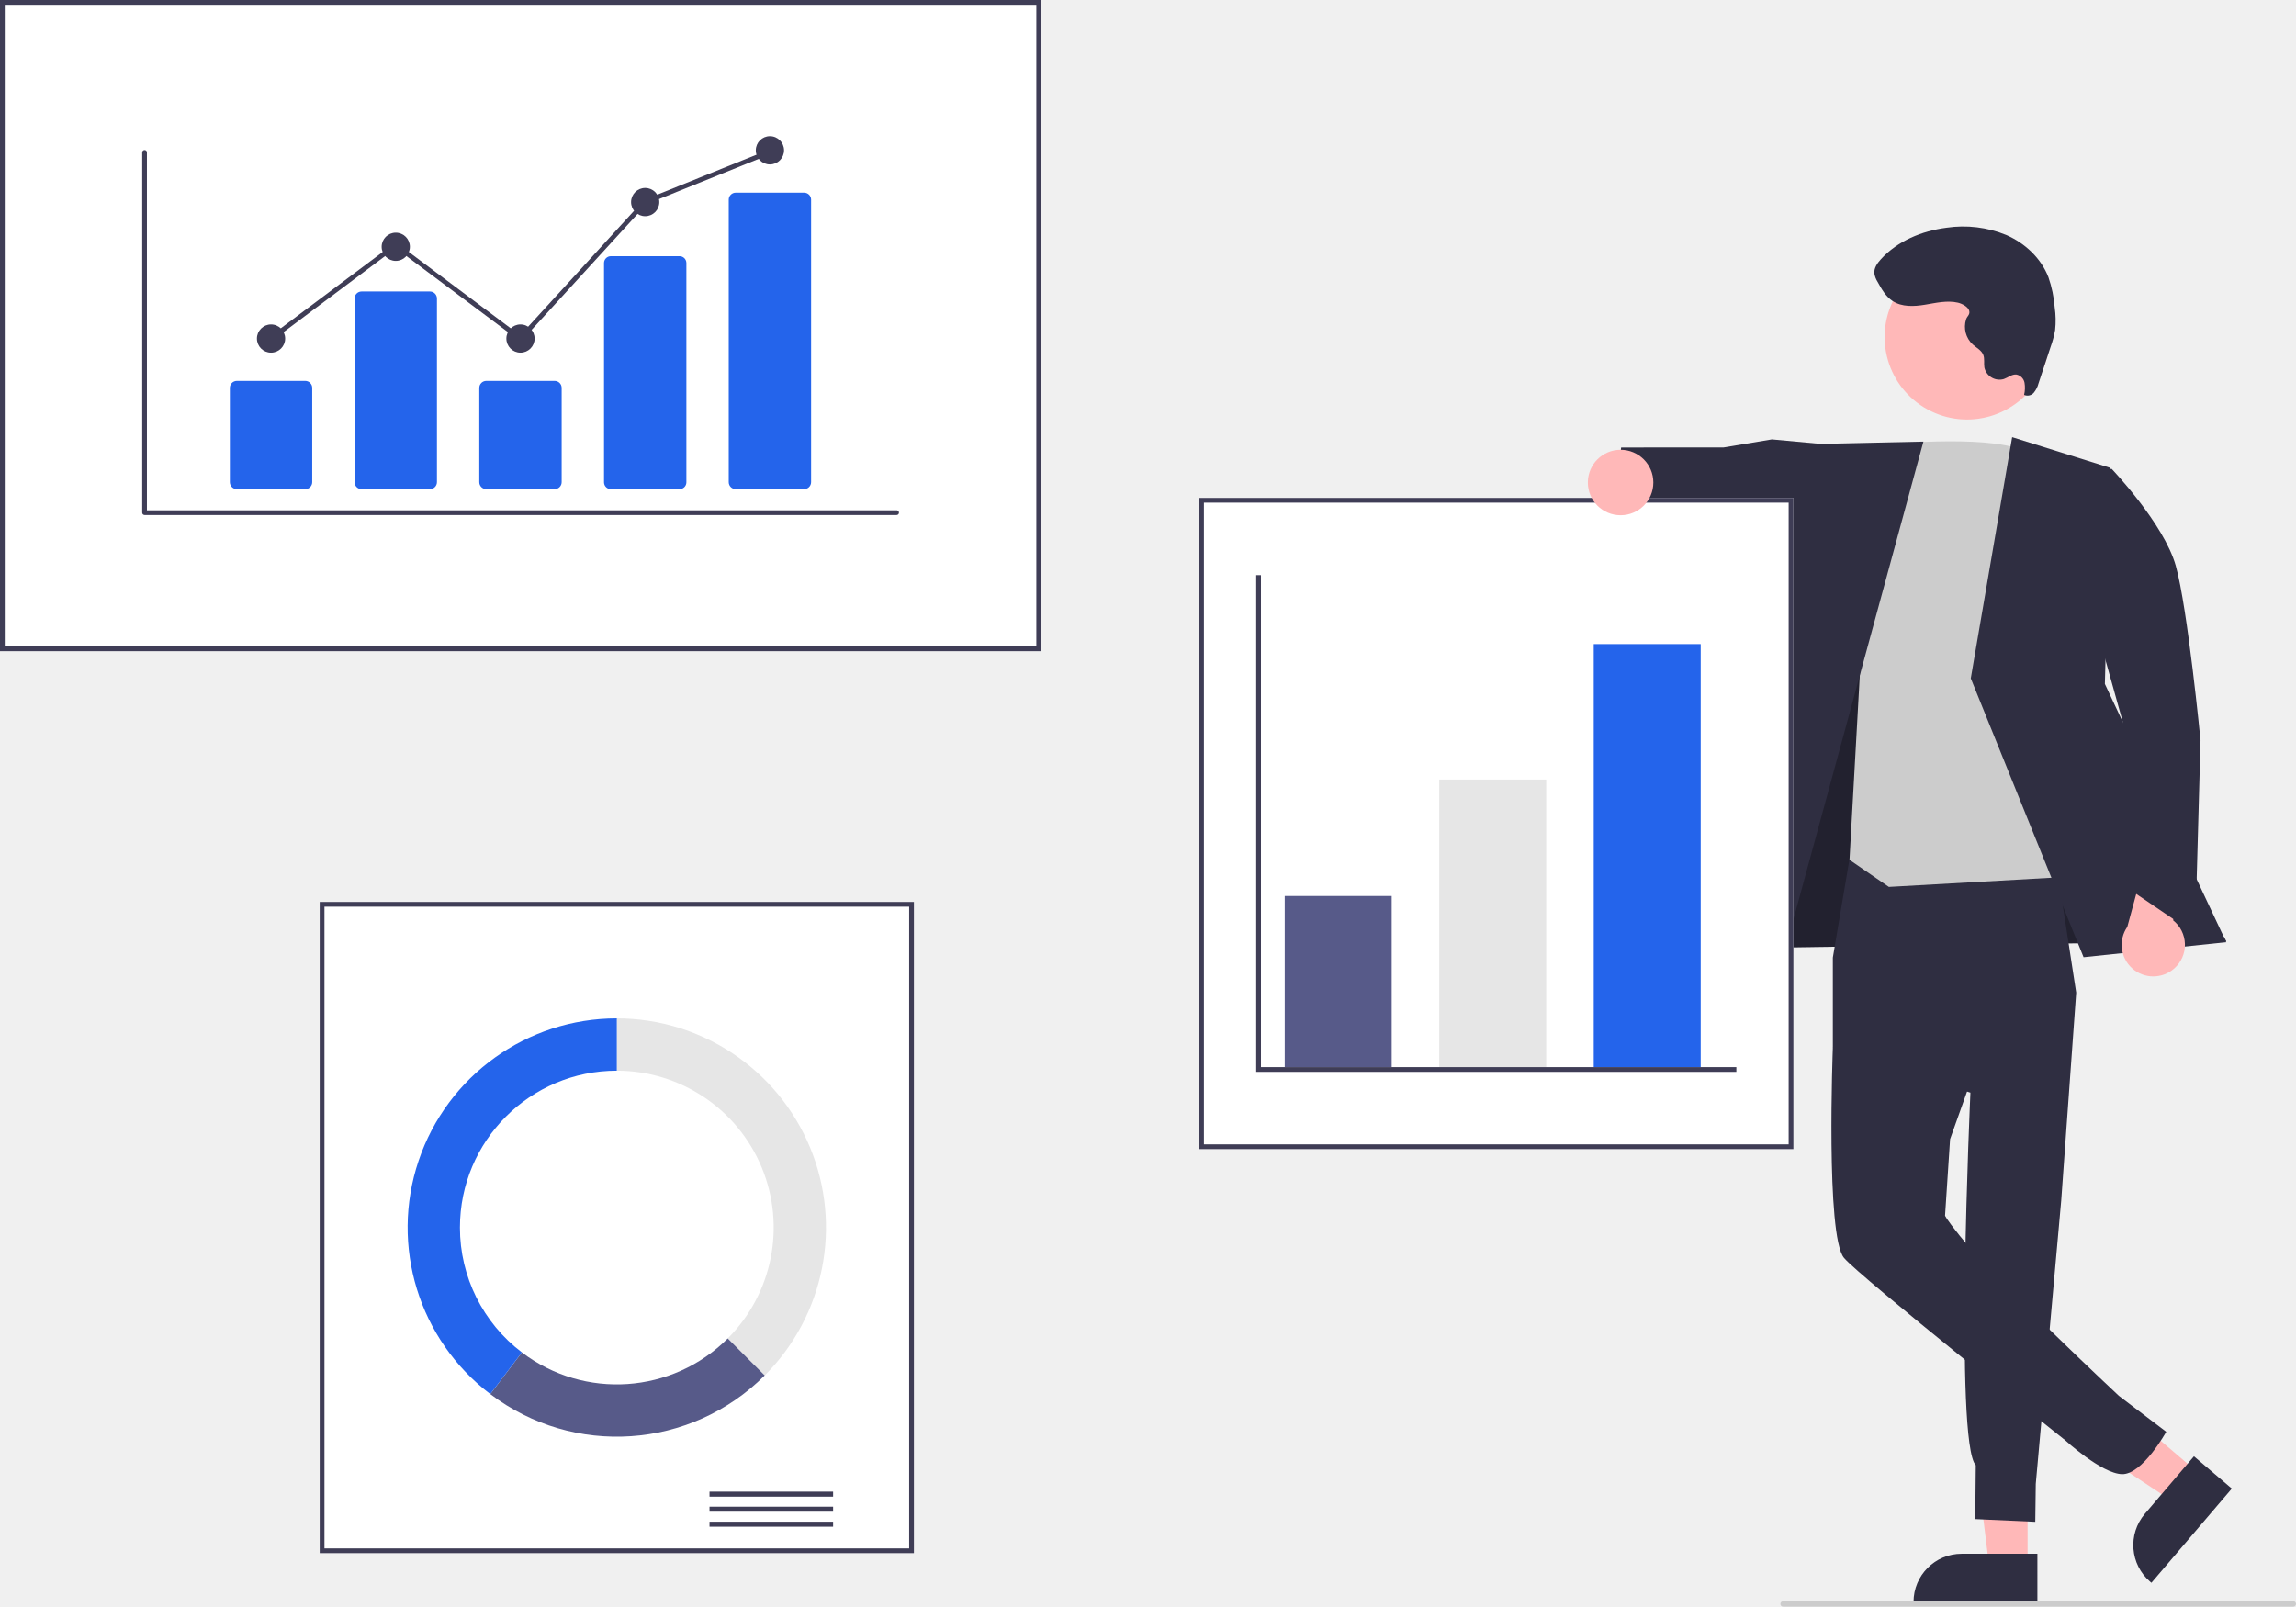
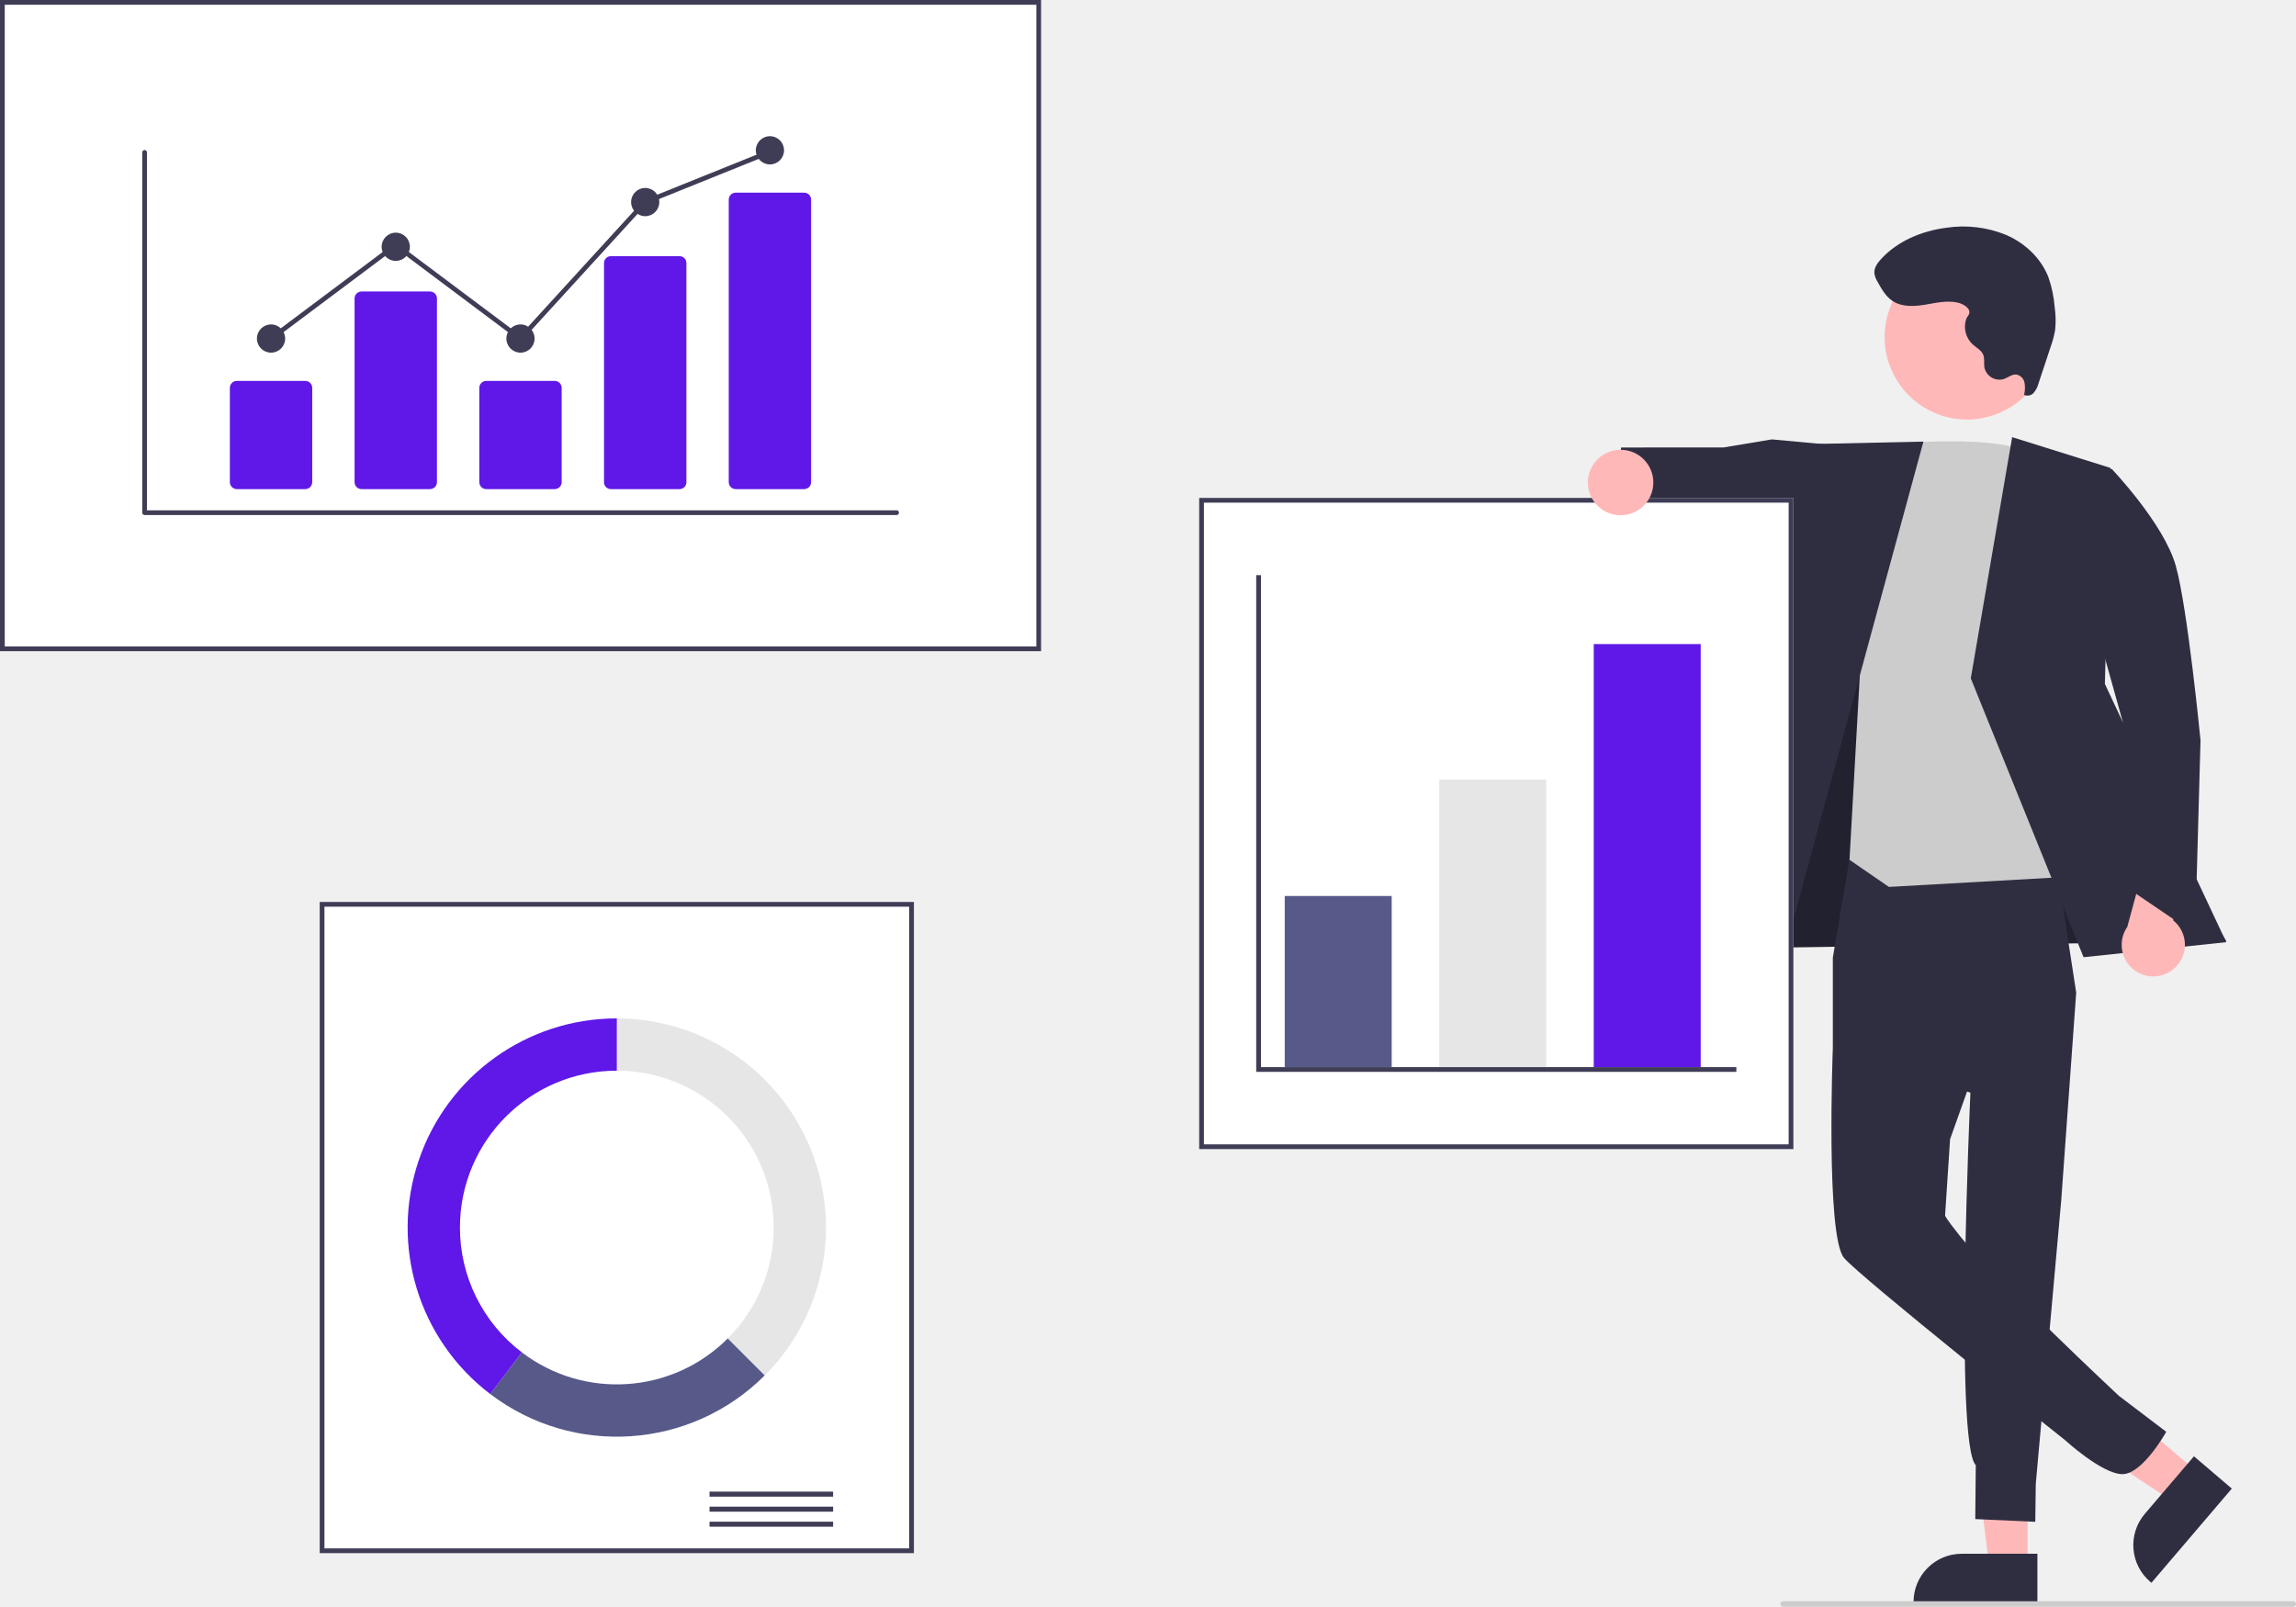
<svg xmlns="http://www.w3.org/2000/svg" data-name="Layer 1" width="841.59" height="589" viewBox="0 0 841.59 589">
  <polygon points="743.208 574.193 729.128 574.192 722.43 519.885 743.21 519.886 743.208 574.193" fill="#ffb8b8" />
  <path d="M926.003,743.341l-45.399-.002V742.765A17.671,17.671,0,0,1,898.275,725.095h.001l27.728.001Z" transform="translate(-179.2049 -155.5)" fill="#2f2e41" />
  <polygon points="805.349 539.578 796.21 550.289 750.55 520.133 764.039 504.326 805.349 539.578" fill="#ffb8b8" />
  <path d="M997.267,701.206l-29.469,34.534-.437-.373a17.671,17.671,0,0,1-1.972-24.912l.001-.001,17.999-21.092Z" transform="translate(-179.2049 -155.5)" fill="#2f2e41" />
  <polygon points="643.236 307.117 638.853 347.537 816.024 345.01 738.759 219.114 675.673 216.848 643.236 307.117" fill="#2f2e41" />
  <polygon points="643.236 307.117 638.853 347.537 816.024 345.01 738.759 219.114 675.673 216.848 643.236 307.117" opacity="0.28" />
  <path d="M857.28,469.556l-6.255,36.984v33.058L901.455,556.06s-5.904,128.404,1.967,136.583l-.193,19.742,22,1,.179-13.894L934.735,595.635l5.493-76.25-8.907-57.811Z" transform="translate(-179.2049 -155.5)" fill="#2f2e41" />
  <path d="M896.35,501.392l-45.325,38.206s-2.653,68.932,4.084,77.016c5.786,6.943,81.038,66.832,81.038,66.832s13.374,12.268,20.869,12.464,16.213-15.525,16.213-15.525l-17.358-13.188S910.901,625.22,897.549,608.53c-5.389-6.737-5.389-7.41-5.389-7.41l1.841-28.014,18.525-51.991Z" transform="translate(-179.2049 -155.5)" fill="#2f2e41" />
  <polygon points="669.024 162.885 649.482 161.079 631.756 164.033 594.222 164.045 591.024 191.249 625.277 198.914 633.624 194.823 668.419 208.08 669.024 162.885" fill="#2f2e41" />
  <path d="M871.569,318.3s41.474-3.886,50.905,3.524,29.641,154.266,29.641,154.266l-80.545,4.546-14.44-9.935,4.099-73.317Z" transform="translate(-179.2049 -155.5)" fill="#ccc" />
  <polygon points="705.024 161.885 659.275 162.889 616.622 355.62 650.305 363.031 705.024 161.885" fill="#2f2e41" />
  <polygon points="737.546 160.256 773.583 171.535 771.536 250.722 816.024 345.396 763.725 350.905 722.386 248.675 737.546 160.256" fill="#2f2e41" />
  <path d="M976.176,510.513a11.513,11.513,0,0,0-.436-17.649l7.25-25.291-14.295-8.154-9.737,35.86a11.576,11.576,0,0,0,17.218,15.234Z" transform="translate(-179.2049 -155.5)" fill="#ffb8b8" />
  <path d="M931.905,329.234l21.323-1.85s19.143,20.022,23.498,35.524,9.071,64.005,9.071,64.005l-1.967,70.955L958.905,480.943l-1.672-61.031Z" transform="translate(-179.2049 -155.5)" fill="#2f2e41" />
  <circle cx="900.239" cy="279.072" r="30.227" transform="translate(44.35273 779.6309) rotate(-61.33681)" fill="#ffb8b8" />
  <path d="M896.869,266.453c-3.966-.916-8.083.099-12.099.757s-8.443.875-11.841-1.366c-2.509-1.655-4.052-4.393-5.501-7.027a8.088,8.088,0,0,1-1.183-3.101c-.171-1.948,1.069-3.725,2.384-5.172,6.112-6.718,15.044-10.396,24.051-11.564a41.554,41.554,0,0,1,21.961,2.682c6.837,2.999,12.715,8.491,15.403,15.456a43.895,43.895,0,0,1,2.301,11.038,32.97,32.97,0,0,1,.155,8.359,35.832,35.832,0,0,1-1.62,6.056l-4.453,13.446a8.859,8.859,0,0,1-1.751,3.466,3.029,3.029,0,0,1-3.547.777,11.04,11.04,0,0,0,.16-4.461,3.764,3.764,0,0,0-2.97-2.995c-1.641-.174-3.043,1.098-4.6,1.646a5.66,5.66,0,0,1-7.035-3.818q-.064-.215-.111-.436c-.246-1.537.167-3.183-.416-4.626-.683-1.691-2.493-2.578-3.853-3.793a8.869,8.869,0,0,1-2.433-9.217c.364-1.119,1.392-1.628,1.187-2.913C900.787,267.963,898.301,266.784,896.869,266.453Z" transform="translate(-179.2049 -155.5)" fill="#2f2e41" />
  <path d="M560.817,394.225H179.205V155.5H560.817Z" transform="translate(-179.2049 -155.5)" fill="#fff" />
  <path d="M560.817,394.225H179.205V155.5H560.817ZM180.947,392.483H559.074V157.243H180.947Z" transform="translate(-179.2049 -155.5)" fill="#3f3d56" />
  <path d="M514.204,724.869H296.389V486.143H514.204Z" transform="translate(-179.2049 -155.5)" fill="#fff" />
  <path d="M514.204,724.869H296.389V486.143H514.204Zm-216.072-1.743H512.462V487.886H298.132Z" transform="translate(-179.2049 -155.5)" fill="#3f3d56" />
  <rect x="260.071" y="546.822" width="45.306" height="1.837" fill="#3f3d56" />
  <rect x="260.071" y="552.332" width="45.306" height="1.837" fill="#3f3d56" />
  <rect x="260.071" y="557.842" width="45.306" height="1.837" fill="#3f3d56" />
  <path d="M405.297,528.835v19.168a57.503,57.503,0,0,1,40.661,98.164l13.554,13.554A76.671,76.671,0,0,0,405.297,528.835Z" transform="translate(-179.2049 -155.5)" fill="#e6e6e6" />
  <path d="M459.511,659.72l-13.554-13.554a57.489,57.489,0,0,1-75.451,5.116l-11.601,15.265A76.669,76.669,0,0,0,459.511,659.72Z" transform="translate(-179.2049 -155.5)" fill="#575a89" />
-   <path d="M347.794,605.506a57.503,57.503,0,0,1,57.503-57.503V528.835a76.67,76.67,0,0,0-46.392,137.713l11.602-15.265A57.403,57.403,0,0,1,347.794,605.506Z" transform="translate(-179.2049 -155.5)" fill="#2464eb" />
+   <path d="M347.794,605.506a57.503,57.503,0,0,1,57.503-57.503V528.835a76.67,76.67,0,0,0-46.392,137.713l11.602-15.265A57.403,57.403,0,0,1,347.794,605.506Z" transform="translate(-179.2049 -155.5)" fill="#5f18e7" />
  <path d="M836.57,576.755H618.755V338.029H836.57Z" transform="translate(-179.2049 -155.5)" fill="#fff" />
  <path d="M836.57,576.755H618.755V338.029H836.57ZM620.498,575.012H834.828V339.771H620.498Z" transform="translate(-179.2049 -155.5)" fill="#3f3d56" />
  <rect x="470.916" y="328.465" width="39.207" height="62.731" fill="#575a89" />
  <rect x="527.548" y="285.773" width="39.207" height="105.422" fill="#e6e6e6" />
-   <rect x="584.18" y="236.112" width="39.207" height="155.084" fill="#2464eb" />
+   <rect x="584.18" y="236.112" width="39.207" height="155.084" fill="#5f18e7" />
  <polygon points="636.455 392.939 460.461 392.939 460.461 210.845 462.203 210.845 462.203 391.196 636.455 391.196 636.455 392.939" fill="#3f3d56" />
  <circle cx="594.024" cy="176.885" r="12" fill="#ffb8b8" />
  <path d="M1019.795,744.5h-187a1,1,0,0,1,0-2h187a1,1,0,0,1,0,2Z" transform="translate(-179.2049 -155.5)" fill="#ccc" />
  <path d="M507.82,344.299H232.202a.863.863,0,0,1-.863-.863V211.332a.863.863,0,0,1,1.725,0V342.573H507.82a.863.863,0,1,1,0,1.725Z" transform="translate(-179.2049 -155.5)" fill="#3f3d56" />
-   <path d="M291.089,334.81H266.021a2.563,2.563,0,0,1-2.561-2.56V297.693a2.563,2.563,0,0,1,2.561-2.56h25.069a2.563,2.563,0,0,1,2.561,2.56v34.557A2.563,2.563,0,0,1,291.089,334.81Z" transform="translate(-179.2049 -155.5)" fill="#2464eb" />
-   <path d="M336.805,334.81H311.736a2.563,2.563,0,0,1-2.561-2.56V264.916a2.563,2.563,0,0,1,2.561-2.56H336.805a2.563,2.563,0,0,1,2.561,2.56v67.334A2.563,2.563,0,0,1,336.805,334.81Z" transform="translate(-179.2049 -155.5)" fill="#2464eb" />
-   <path d="M382.521,334.81H357.452a2.563,2.563,0,0,1-2.561-2.56V297.693a2.563,2.563,0,0,1,2.561-2.56h25.069a2.563,2.563,0,0,1,2.561,2.56v34.557A2.563,2.563,0,0,1,382.521,334.81Z" transform="translate(-179.2049 -155.5)" fill="#2464eb" />
-   <path d="M428.236,334.81H403.168a2.507,2.507,0,0,1-2.561-2.444V251.861a2.507,2.507,0,0,1,2.561-2.444h25.069a2.507,2.507,0,0,1,2.561,2.444v80.505A2.507,2.507,0,0,1,428.236,334.81Z" transform="translate(-179.2049 -155.5)" fill="#2464eb" />
-   <path d="M473.952,334.81H448.883a2.563,2.563,0,0,1-2.561-2.56V228.688a2.563,2.563,0,0,1,2.561-2.56h25.069a2.563,2.563,0,0,1,2.561,2.56V332.25A2.563,2.563,0,0,1,473.952,334.81Z" transform="translate(-179.2049 -155.5)" fill="#2464eb" />
+   <path d="M291.089,334.81H266.021a2.563,2.563,0,0,1-2.561-2.56V297.693a2.563,2.563,0,0,1,2.561-2.56h25.069a2.563,2.563,0,0,1,2.561,2.56v34.557A2.563,2.563,0,0,1,291.089,334.81Z" transform="translate(-179.2049 -155.5)" fill="#5f18e7" />
+   <path d="M336.805,334.81H311.736a2.563,2.563,0,0,1-2.561-2.56V264.916a2.563,2.563,0,0,1,2.561-2.56H336.805a2.563,2.563,0,0,1,2.561,2.56v67.334A2.563,2.563,0,0,1,336.805,334.81Z" transform="translate(-179.2049 -155.5)" fill="#5f18e7" />
+   <path d="M382.521,334.81H357.452a2.563,2.563,0,0,1-2.561-2.56V297.693a2.563,2.563,0,0,1,2.561-2.56h25.069a2.563,2.563,0,0,1,2.561,2.56v34.557A2.563,2.563,0,0,1,382.521,334.81Z" transform="translate(-179.2049 -155.5)" fill="#5f18e7" />
+   <path d="M428.236,334.81H403.168a2.507,2.507,0,0,1-2.561-2.444V251.861a2.507,2.507,0,0,1,2.561-2.444h25.069a2.507,2.507,0,0,1,2.561,2.444v80.505A2.507,2.507,0,0,1,428.236,334.81Z" transform="translate(-179.2049 -155.5)" fill="#5f18e7" />
+   <path d="M473.952,334.81H448.883a2.563,2.563,0,0,1-2.561-2.56V228.688a2.563,2.563,0,0,1,2.561-2.56h25.069a2.563,2.563,0,0,1,2.561,2.56V332.25A2.563,2.563,0,0,1,473.952,334.81Z" transform="translate(-179.2049 -155.5)" fill="#5f18e7" />
  <circle cx="99.35" cy="124.107" r="5.175" fill="#3f3d56" />
  <circle cx="145.066" cy="90.467" r="5.175" fill="#3f3d56" />
  <circle cx="190.781" cy="124.107" r="5.175" fill="#3f3d56" />
  <circle cx="236.497" cy="74.078" r="5.175" fill="#3f3d56" />
  <circle cx="282.213" cy="55.102" r="5.175" fill="#3f3d56" />
  <polygon points="190.89 125.266 145.066 90.943 99.867 124.797 98.833 123.416 145.066 88.787 190.672 122.947 235.993 73.352 236.175 73.278 281.89 54.858 282.535 56.459 237.001 74.805 190.89 125.266" fill="#3f3d56" />
</svg>
